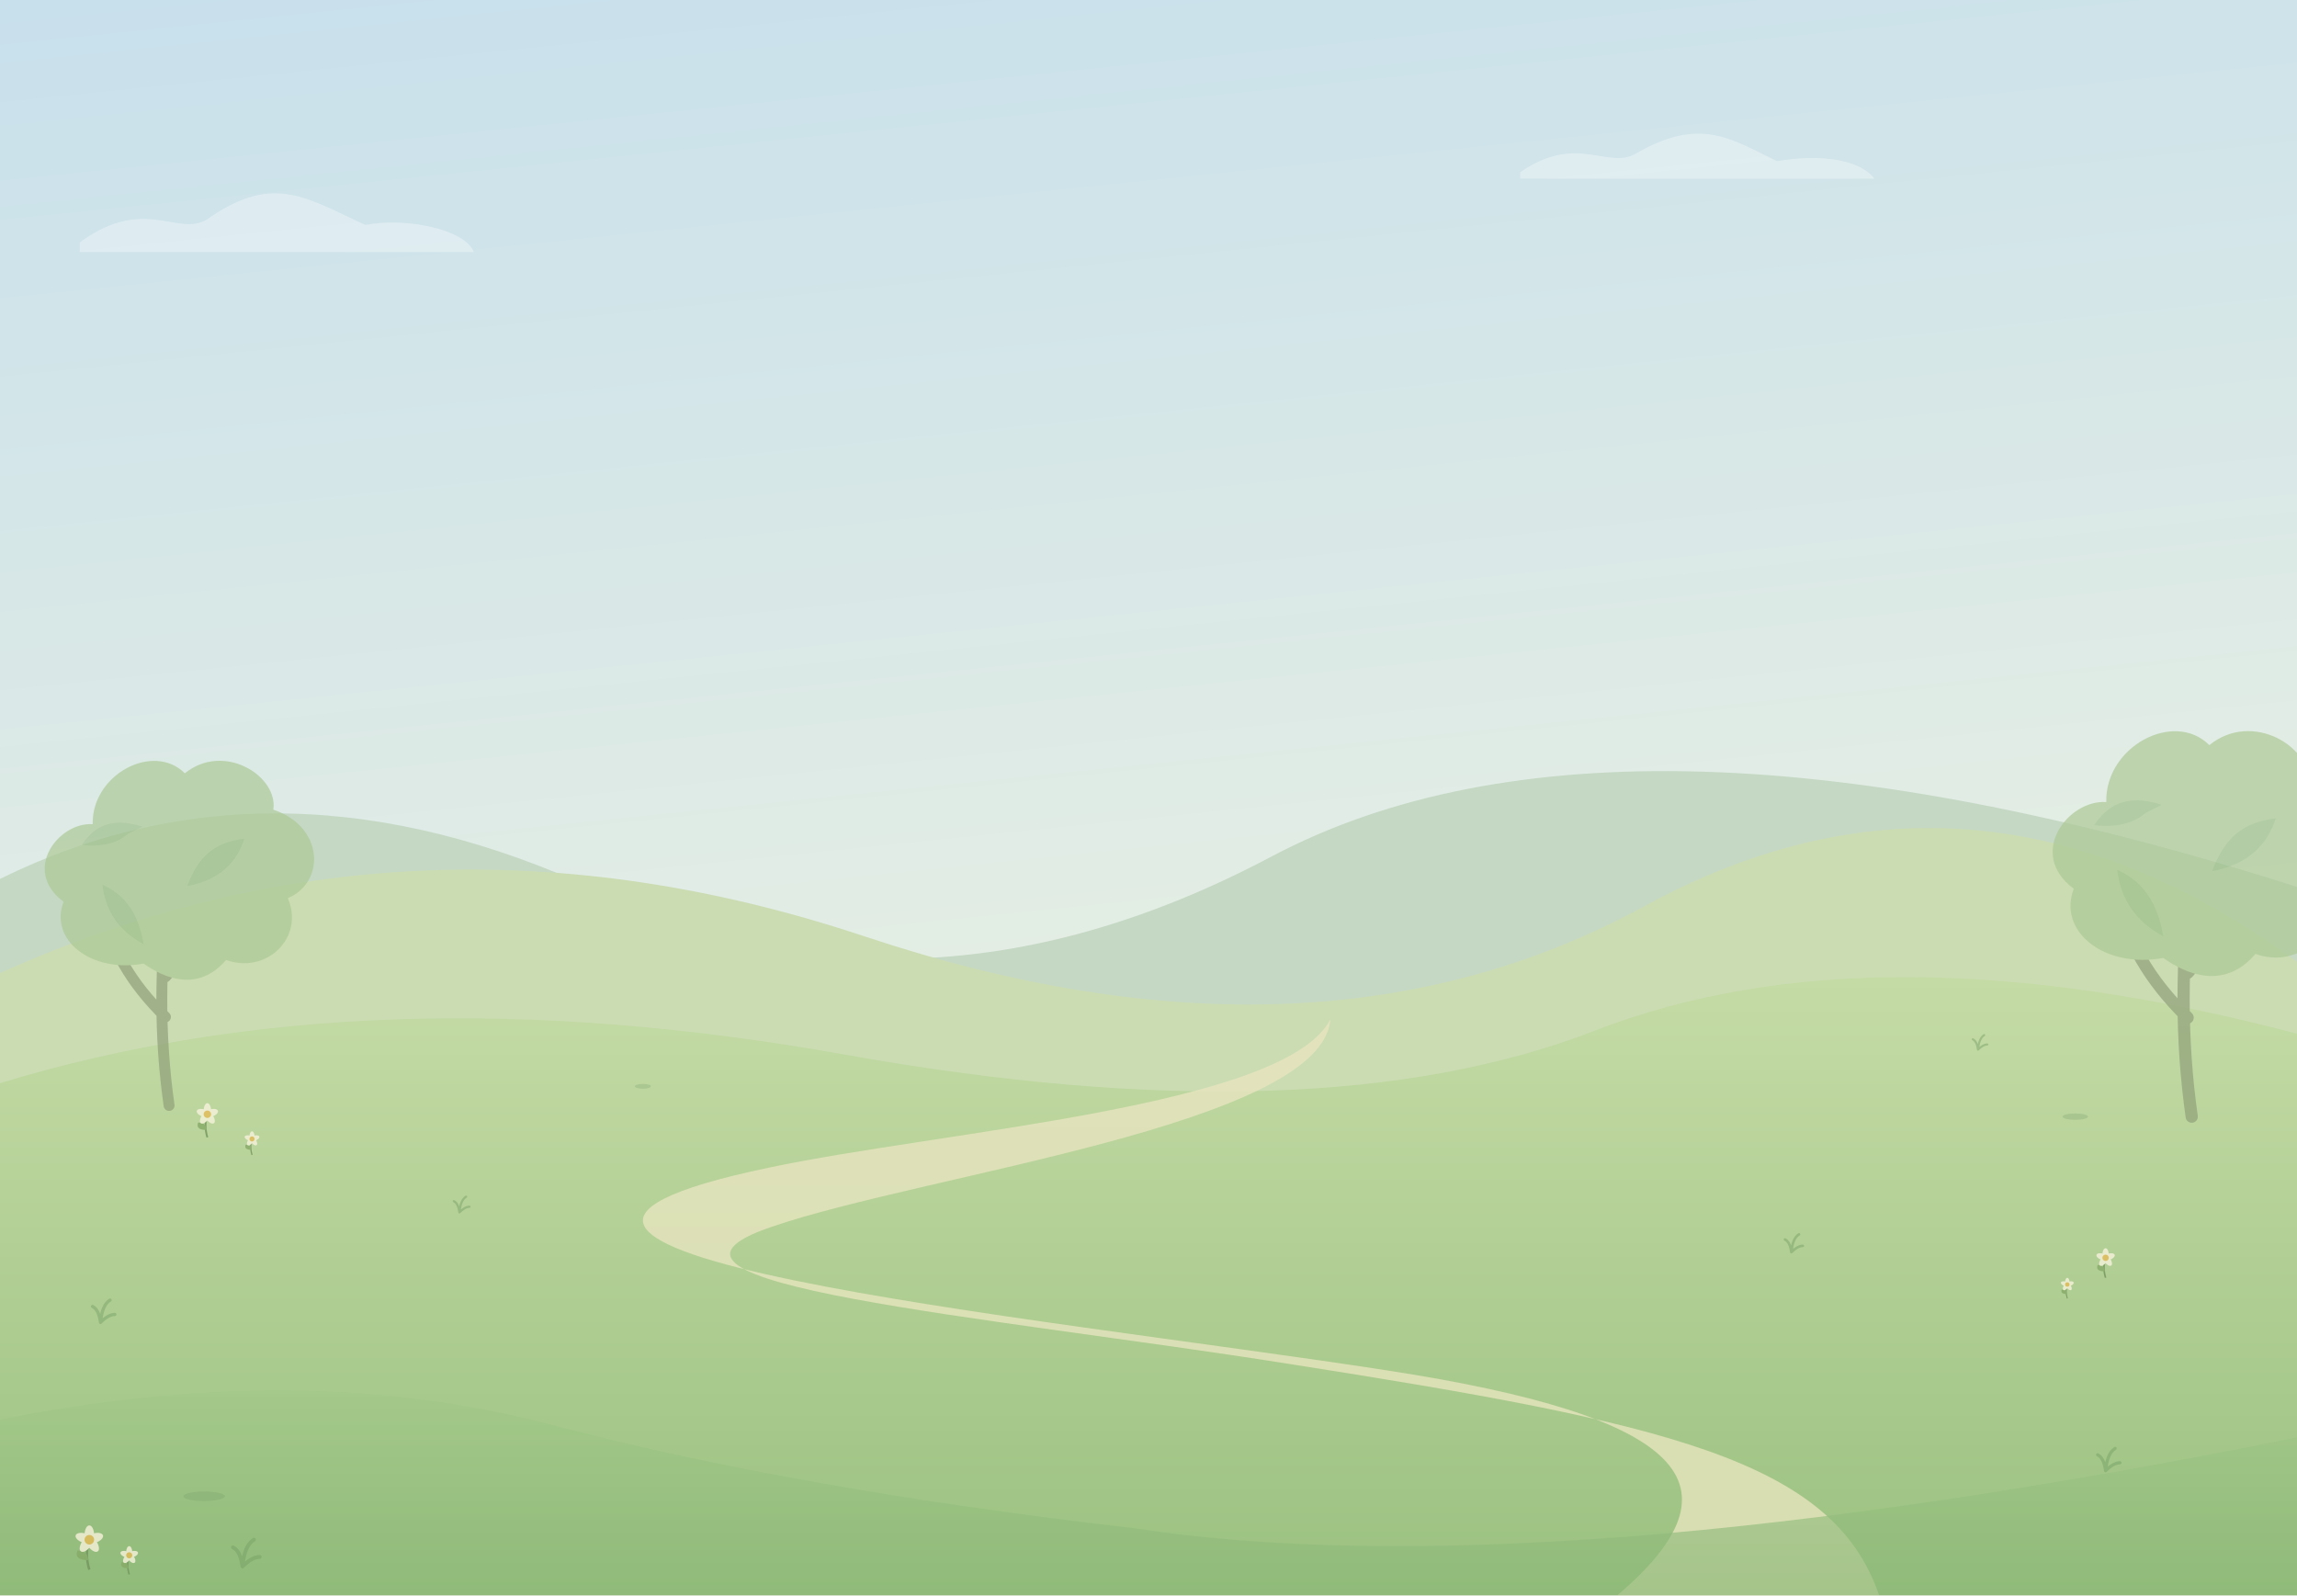
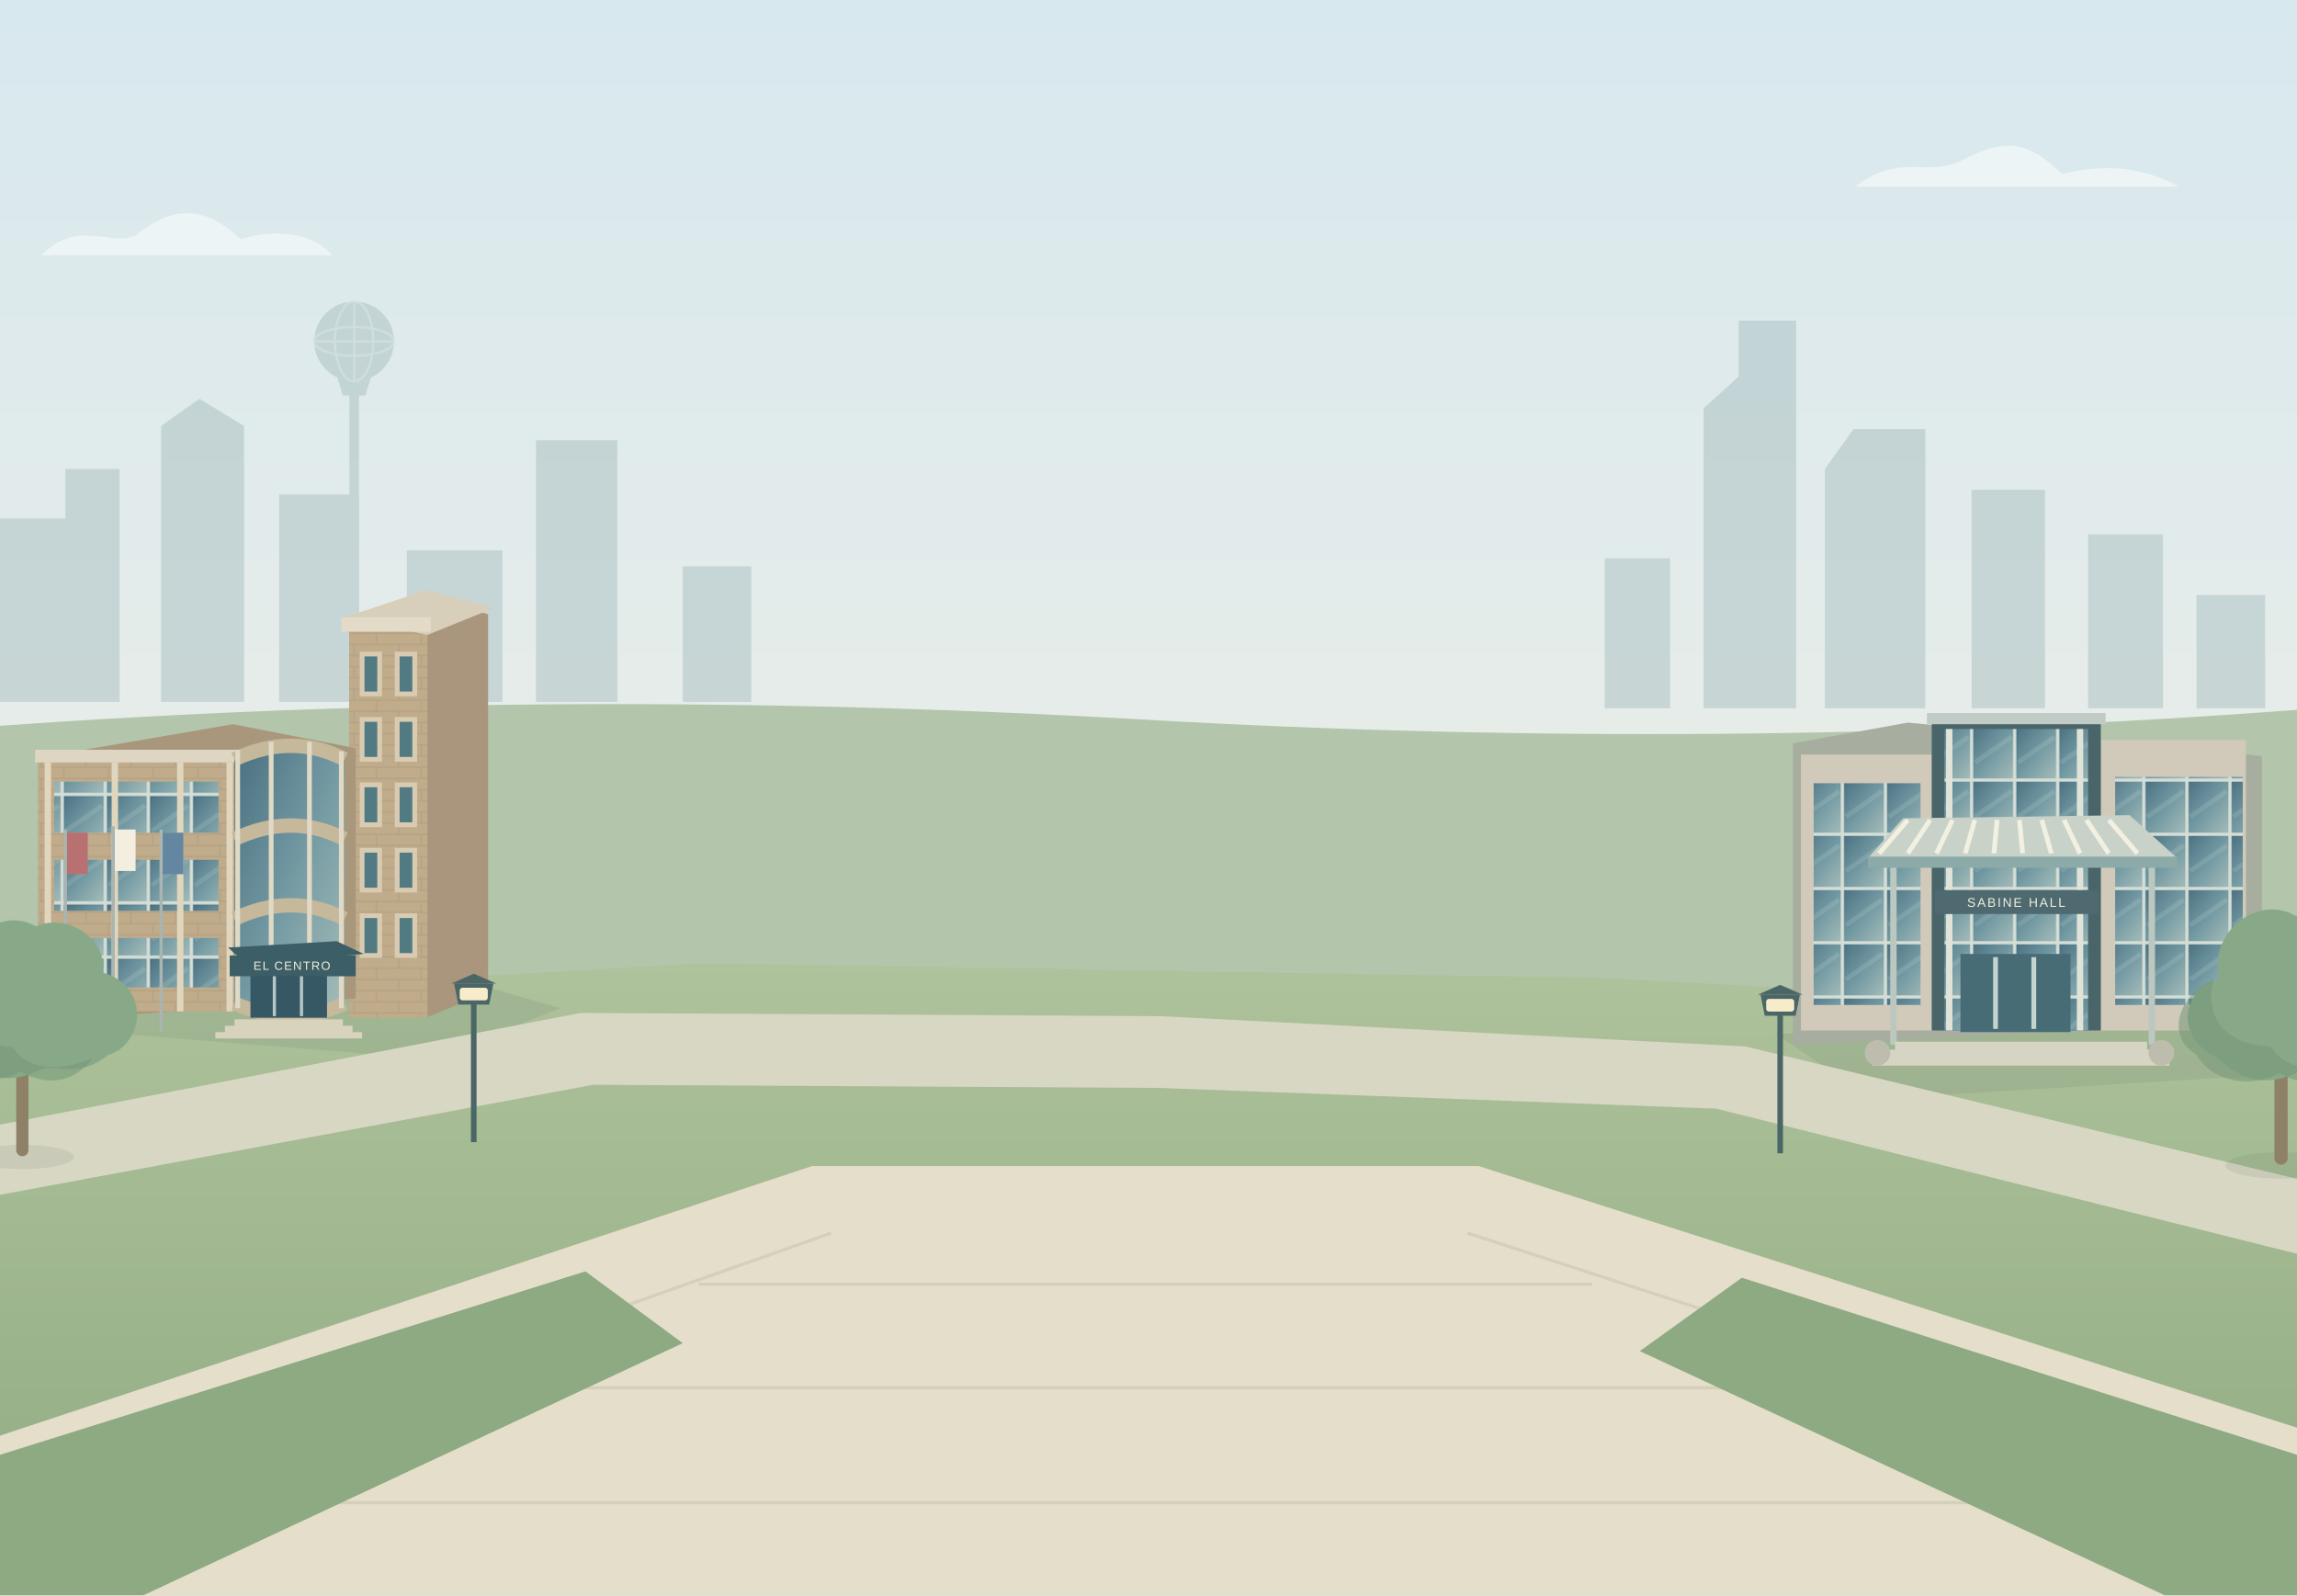
<svg xmlns="http://www.w3.org/2000/svg" width="1440" height="1000" viewBox="0 0 1440 1000" preserveAspectRatio="none">
  <defs>
-     <linearGradient id="sky" x2=".15" y2="1">
-       <stop stop-color="#c8e0ec" />
-       <stop offset=".75" stop-color="#e7efe3" />
-       <stop offset="1" stop-color="#f5efda" />
+     <linearGradient id="sky" x2="0" y2="1">
+       <stop stop-color="#d7e8ee" />
+       <stop offset="1" stop-color="#f8f2e4" />
    </linearGradient>
-     <linearGradient id="meadow" x2="0" y2="1">
-       <stop stop-color="#c5dba6" />
-       <stop offset="1" stop-color="#9ac180" />
+     <linearGradient id="glass" x2="1" y2="1">
+       <stop stop-color="#496f80" />
+       <stop offset=".5" stop-color="#7299a2" />
+       <stop offset="1" stop-color="#a6bdba" />
    </linearGradient>
-     <linearGradient id="front" x2="0" y2="1">
-       <stop stop-color="#a1c788" />
-       <stop offset="1" stop-color="#8ab776" />
+     <linearGradient id="lawn" x2="0" y2="1">
+       <stop stop-color="#aec29b" />
+       <stop offset="1" stop-color="#90ab82" />
    </linearGradient>
-     <g id="tuft" stroke="#739d63" stroke-width="2" stroke-linecap="round" fill="none">
-       <path d="M0 0q-1-8-5-10M0 0q1-11 6-14M0 0q5-5 9-5" />
+     <pattern id="brick" width="28" height="14" patternUnits="userSpaceOnUse">
+       <rect width="28" height="14" fill="#c0ab8a" />
+       <path d="M0 0h28M0 7h28M0 14h28M14 0v7M0 7v7M28 7v7" fill="none" stroke="#a9987e" stroke-width=".7" opacity=".55" />
+     </pattern>
+     <pattern id="windows" width="27" height="34" patternUnits="userSpaceOnUse">
+       <rect width="27" height="34" fill="url(#glass)" />
+       <path d="M0 0h27v34H0Z" fill="none" stroke="#d4ddd6" stroke-width="2" />
+       <path d="M2 23 25 7" stroke="#f3f6ee" stroke-width="3" opacity=".12" />
+     </pattern>
+     <g id="oak">
+       <ellipse cy="5" rx="38" ry="9" fill="#536d5d" opacity=".12" />
+       <path d="M0 0v-100m0 37-21-25m21 7 23-24" fill="none" stroke="#8e8167" stroke-width="9" stroke-linecap="round" />
+       <path d="M-43-68c-31-15-24-47 1-54-8-33 27-58 52-43 25-11 54 12 49 34 36 10 31 53 4 61-21 17-36 7-48 10-24 12-41 8-58-8Z" fill="#88a987" />
+       <path d="M-46-122c-7 29 11 45 39 46 11 18 37 18 59 8-18 24-42 17-53 10-22 12-48 4-57-13-19-10-15-38 12-51Z" fill="#759778" opacity=".55" />
    </g>
-     <g id="flower">
-       <path d="M0 0q-4-13 0-26" fill="none" stroke="#72945c" stroke-width="2" />
-       <path d="M-1-8q-12 0-9-8 9 0 9 8" fill="#86a967" />
-       <g fill="#f7f2dc">
-         <ellipse cy="-29" rx="4" ry="8" />
-         <ellipse cy="-29" rx="4" ry="8" transform="rotate(72 0 -25)" />
-         <ellipse cy="-29" rx="4" ry="8" transform="rotate(144 0 -25)" />
-         <ellipse cy="-29" rx="4" ry="8" transform="rotate(216 0 -25)" />
-         <ellipse cy="-29" rx="4" ry="8" transform="rotate(288 0 -25)" />
-       </g>
-       <circle cy="-25" r="4" fill="#e6bc57" />
-     </g>
-     <g id="tree">
-       <path d="M0 0q-12-84 0-179M-3-73q-43-42-51-89M-3-106q31-34 44-63" fill="none" stroke="#8e9e78" stroke-width="9" stroke-linecap="round" />
-       <path d="M-21-117c-44 8-78-20-66-51-35-26-4-66 24-64-1-41 50-68 76-42 32-26 77 2 73 30 42 14 43 60 12 73 14 33-18 63-51 51-23 27-51 15-68 3Z" fill="#acc894" />
-       <path d="M-22-230c-28-9-41 2-50 15 15 2 29-1 38-9M15-181c27-5 41-20 47-39-25 3-38 15-47 39M-21-133q-30-16-34-49 28 12 34 49" fill="#95b983" opacity=".7" />
+     <g id="lamp" fill="#4b6667">
+       <path d="M-2 0v-104h4V0Z" />
+       <path d="M-14-113h28l-3 15h-22Z" />
+       <rect x="-10" y="-110" width="20" height="9" rx="2" fill="#f6ecc9" />
+       <path d="m-16-113 16-7 16 7Z" />
    </g>
  </defs>
  <rect width="1440" height="1000" fill="url(#sky)" />
-   <g fill="#fff" opacity=".33">
-     <path d="M50 152c42-31 63-1 82-16 40-27 60-12 97 5 26-5 63 3 68 17H50Z" />
-     <path d="M953 108c36-25 55-1 73-12 40-23 59-9 88 5 30-5 53 0 61 11H953Z" />
+   <g fill="#fff" opacity=".48">
+     <path d="M26 160c24-24 44-4 60-13 29-24 50-11 65 3 25-8 48-2 57 10Z" />
+     <path d="M1163 117c29-22 45-5 68-17 32-17 45-6 62 9 37-9 60 1 73 8Z" />
  </g>
-   <path d="M0 551q174-86 376 8T797 537t643 19v444H0Z" fill="#c5d8c4" />
-   <path d="M0 610q260-117 542-23t489-19 409 35v397H0Z" fill="#cbdcb3" />
-   <path d="M0 679q233-71 529-18t471-15 440 2v352H0Z" fill="url(#meadow)" />
-   <g opacity=".68">
-     <use href="#tree" transform="translate(106 693) scale(.76)" />
-     <use href="#tree" transform="translate(1374 700) scale(.85)" />
+   <g fill="#9db4b8" opacity=".42">
+     <path d="M0 440V325h41v-31h34v146h26V267l24-17 28 17v173h22V310h50v130h30V345h60v95h21V276h51v164h41V355h43v85Z" />
+     <path d="M1006 444V350h41v94h21V256l22-20v-35h36v243h18V294l18-25h45v175h29V307h46v137h27V335h47v109h21V373h43v71Z" />
+     <path d="M219 395V231h6v164Z" />
+     <circle cx="222" cy="214" r="25" />
+     <path d="M233 235h-22l4 13h14Z" />
  </g>
-   <path d="M834 639c-28 55-244 70-352 93-254 53 167 93 387 127 189 29 226 72 145 141h164c-29-85-134-108-370-145-189-30-431-50-324-86 96-33 345-64 350-130Z" fill="#e9e5bf" opacity=".77" />
-   <path d="M0 890q189-38 345 3t366 65q254 39 729-57v99H0Z" fill="url(#front)" opacity=".65" />
-   <g opacity=".45">
-     <use href="#tuft" transform="translate(63 829)" />
-     <use href="#tuft" transform="translate(288 760) scale(.7)" />
-     <use href="#tuft" transform="translate(1123 785) scale(.8)" />
-     <use href="#tuft" transform="translate(1320 922)" />
-     <use href="#tuft" transform="translate(152 982) scale(1.2)" />
-     <use href="#tuft" transform="translate(1240 658) scale(.65)" />
+   <g fill="none" stroke="#d4e2df" opacity=".7" stroke-width="1.5">
+     <ellipse cx="222" cy="214" rx="25" ry="9" />
+     <ellipse cx="222" cy="214" rx="12" ry="25" />
+     <path d="M197 214h50m-25-25v50" />
  </g>
-   <g opacity=".8">
-     <use href="#flower" transform="translate(130 713) scale(.58)" />
-     <use href="#flower" transform="translate(158 724) scale(.4)" />
-     <use href="#flower" transform="translate(1320 801) scale(.5)" />
-     <use href="#flower" transform="translate(1296 814) scale(.35)" />
-     <use href="#flower" transform="translate(56 984) scale(.75)" />
-     <use href="#flower" transform="translate(81 987) scale(.48)" />
+   <path d="M0 455q350-25 715-4t725-6v555H0Z" fill="#b3c5aa" />
+   <path d="M0 629 440 604 1000 613 1440 636v364H0Z" fill="url(#lawn)" />
+   <g transform="translate(12 362)">
+     <path d="m8 258 235-16 96 28-79 32L-12 280Z" fill="#687b71" opacity=".17" />
+     <path d="m207 30 48-17 39 10v237l-39 16-48-17Z" fill="#a9967d" />
+     <path d="M207 30h49v246h-49Z" fill="url(#brick)" />
+     <path d="m204 25 51-17 43 11-42 17Z" fill="#d8cfbb" />
+     <path d="M202 25h56v9h-56Z" fill="#e3dac8" />
+     <path d="M215 48h11v25h-11Zm22 0h11v25h-11ZM215 89h11v25h-11Zm22 0h11v25h-11ZM215 130h11v25h-11Zm22 0h11v25h-11ZM215 171h11v25h-11Zm22 0h11v25h-11ZM215 212h11v25h-11Zm22 0h11v25h-11Z" fill="#527a83" stroke="#d8cbb2" stroke-width="3" />
+     <path d="m12 113 122-21 77 15v157L12 278Z" fill="#a9977c" />
+     <path d="M12 115h124v157H12Z" fill="url(#brick)" />
+     <path d="M10 108h128v8H10Z" fill="#ded5c2" />
+     <path d="M22 128h103v32H22Zm0 49h103v32H22Zm0 49h103v31H22Z" fill="url(#windows)" />
+     <path d="M18 116v156m42-156v156m41-156v156m31-156v156" stroke="#e0d6be" stroke-width="4" />
+     <path d="M135 111q37-16 69 0v157q-34 16-69 0Z" fill="url(#glass)" />
+     <path d="M135 114q36-17 69 0m-69 50q36-17 69 0m-69 50q36-17 69 0m-69 53q36 16 69 0" fill="none" stroke="#c6b89b" stroke-width="9" />
+     <path d="M137 108v162m21-167v171m24-171v171m20-165v161" stroke="#e0d9c6" stroke-width="3" />
+     <path d="M145 241h48v35h-48Z" fill="#365865" />
+     <path d="M160 243v32m17-32v32" stroke="#b6c6c4" stroke-width="2" />
+     <path d="m131 232 68-4 17 8-73 7Z" fill="#3c5e66" />
+     <path d="M132 237h79v13h-79Z" fill="#3c5e66" />
+     <text x="171" y="246" fill="#f0eddb" font-family="Arial,sans-serif" font-size="7.5" text-anchor="middle" letter-spacing=".7">EL CENTRO</text>
+     <path d="M135 277h68v4h-68Zm-6 4h80v4h-80Zm-6 4h92v4h-92Z" fill="#d7d3bc" />
+     <path d="M29 285V158m30 127V156m30 129V158" stroke="#a9b5b0" stroke-width="2" />
+     <path d="M30 160h13v26H30Z" fill="#b97070" />
+     <path d="M60 158h13v26H60Z" fill="#f3eee0" />
+     <path d="M90 160h13v26H90Z" fill="#6387a0" />
  </g>
-   <g fill="#739868" opacity=".26">
-     <ellipse cx="128" cy="938" rx="13" ry="3" />
-     <ellipse cx="1301" cy="700" rx="8" ry="2" />
-     <ellipse cx="403" cy="681" rx="5" ry="1.5" />
+   <g transform="translate(1128 421)">
+     <path d="m-15 227 297-3 42 27-278 17Z" fill="#687b71" opacity=".17" />
+     <path d="m-4 45 72-13 222 21v167L-4 234Z" fill="#a7ad9f" />
+     <path d="M1 52h83v173H1Zm188-9h91v182h-91Z" fill="#d1caba" />
+     <path d="M9 70h67v139H9Zm189-4h80v143h-80Z" fill="url(#windows)" />
+     <path d="M83 29h106v196H83Z" fill="#49656a" />
+     <path d="M91 36h90v189H91Z" fill="url(#windows)" />
+     <path d="M80 26h112v7H80Z" fill="#c0cbc5" />
+     <path d="M94 36v189m82-189v189" stroke="#e0e4d8" stroke-width="4" />
+     <path d="m65 92 142-2 30 27H43Z" fill="#c8d2c9" />
+     <path d="m68 93-18 21m32-21-14 21m28-21-10 21m24-21-6 21m20-21-2 21m16-21 2 21m12-21 6 21m8-21 10 21m4-21 14 21m0-21 18 21" stroke="#f1f0e1" stroke-width="3" />
+     <path d="M43 116h194v7H43Z" fill="#8caaa8" />
+     <path d="M59 123v111m162-111v111" stroke="#bcc8bf" stroke-width="4" />
+     <path d="M101 177h69v49h-69Z" fill="#476c75" />
+     <path d="M123 179v45m24-45v45" stroke="#c5d4cf" stroke-width="3" />
+     <rect x="85" y="137" width="103" height="15" rx="1" fill="#4e6a70" />
+     <text x="136" y="147.5" fill="#eeeedb" font-family="Arial,sans-serif" font-size="8" text-anchor="middle" letter-spacing="1">SABINE HALL</text>
+     <path d="M60 232h158v5H60Zm-7 5h172v5H53Zm-7 5h186v5H46Z" fill="#d6d5c3" />
+     <g fill="#bebdad">
+       <circle cx="49" cy="239" r="8" />
+       <circle cx="227" cy="239" r="8" />
+     </g>
  </g>
+   <path d="m0 705 364-70 363 2 367 19 346 83v47l-364-91-349-13-355-2L0 749Z" fill="#d8d7c4" />
+   <path d="m0 900 509-169h418l513 164v105H0Z" fill="#e5deca" />
+   <path d="m0 957 521-184m919 169-520-169M438 805h560M247 870h947M42 942h1364" fill="none" stroke="#c8c6b3" stroke-width="2" opacity=".6" />
+   <path d="M0 1000V912l367-115 61 45L90 1000Zm1440 0V912l-348-111-64 46 329 153Z" fill="#8daa82" />
+   <use href="#oak" transform="translate(14 721) scale(.85)" />
+   <use href="#oak" transform="translate(1430 726) scale(.92)" />
+   <use href="#lamp" transform="translate(297 716) scale(.88)" />
+   <use href="#lamp" transform="translate(1116 723) scale(.88)" />
</svg>
